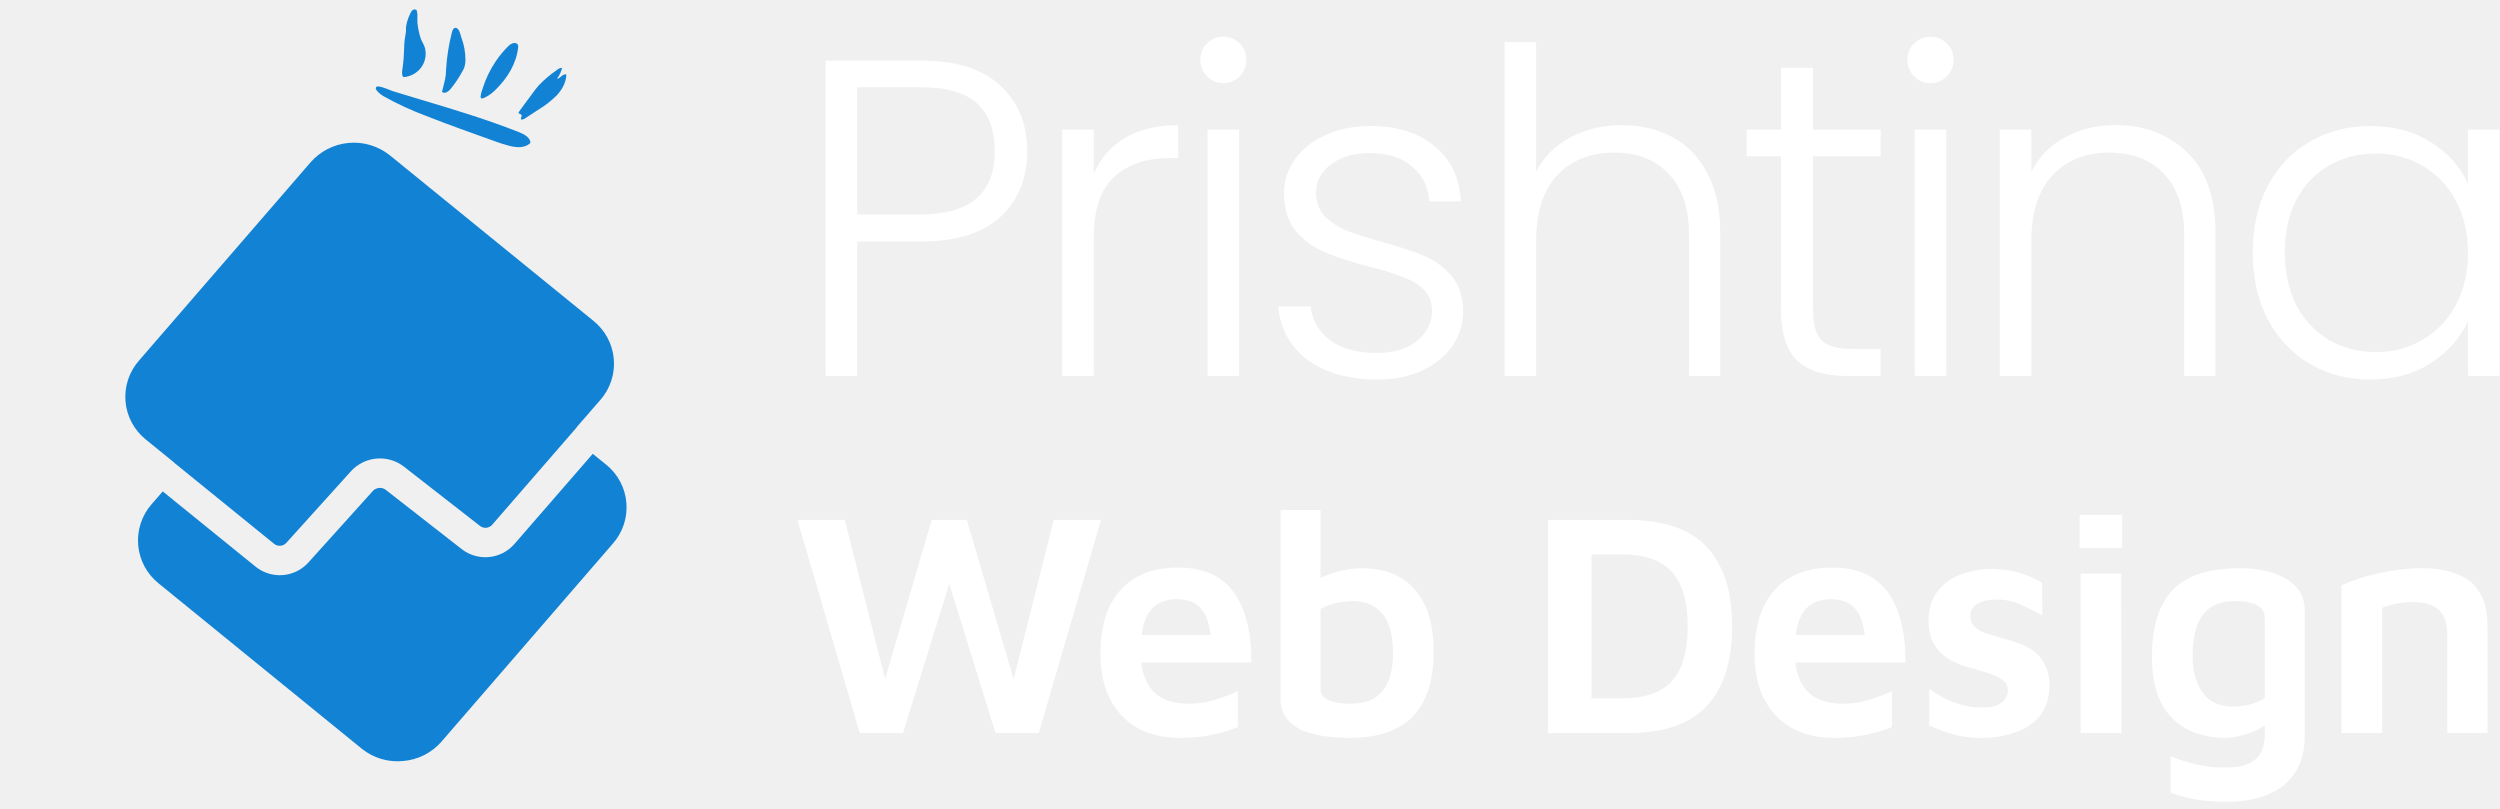
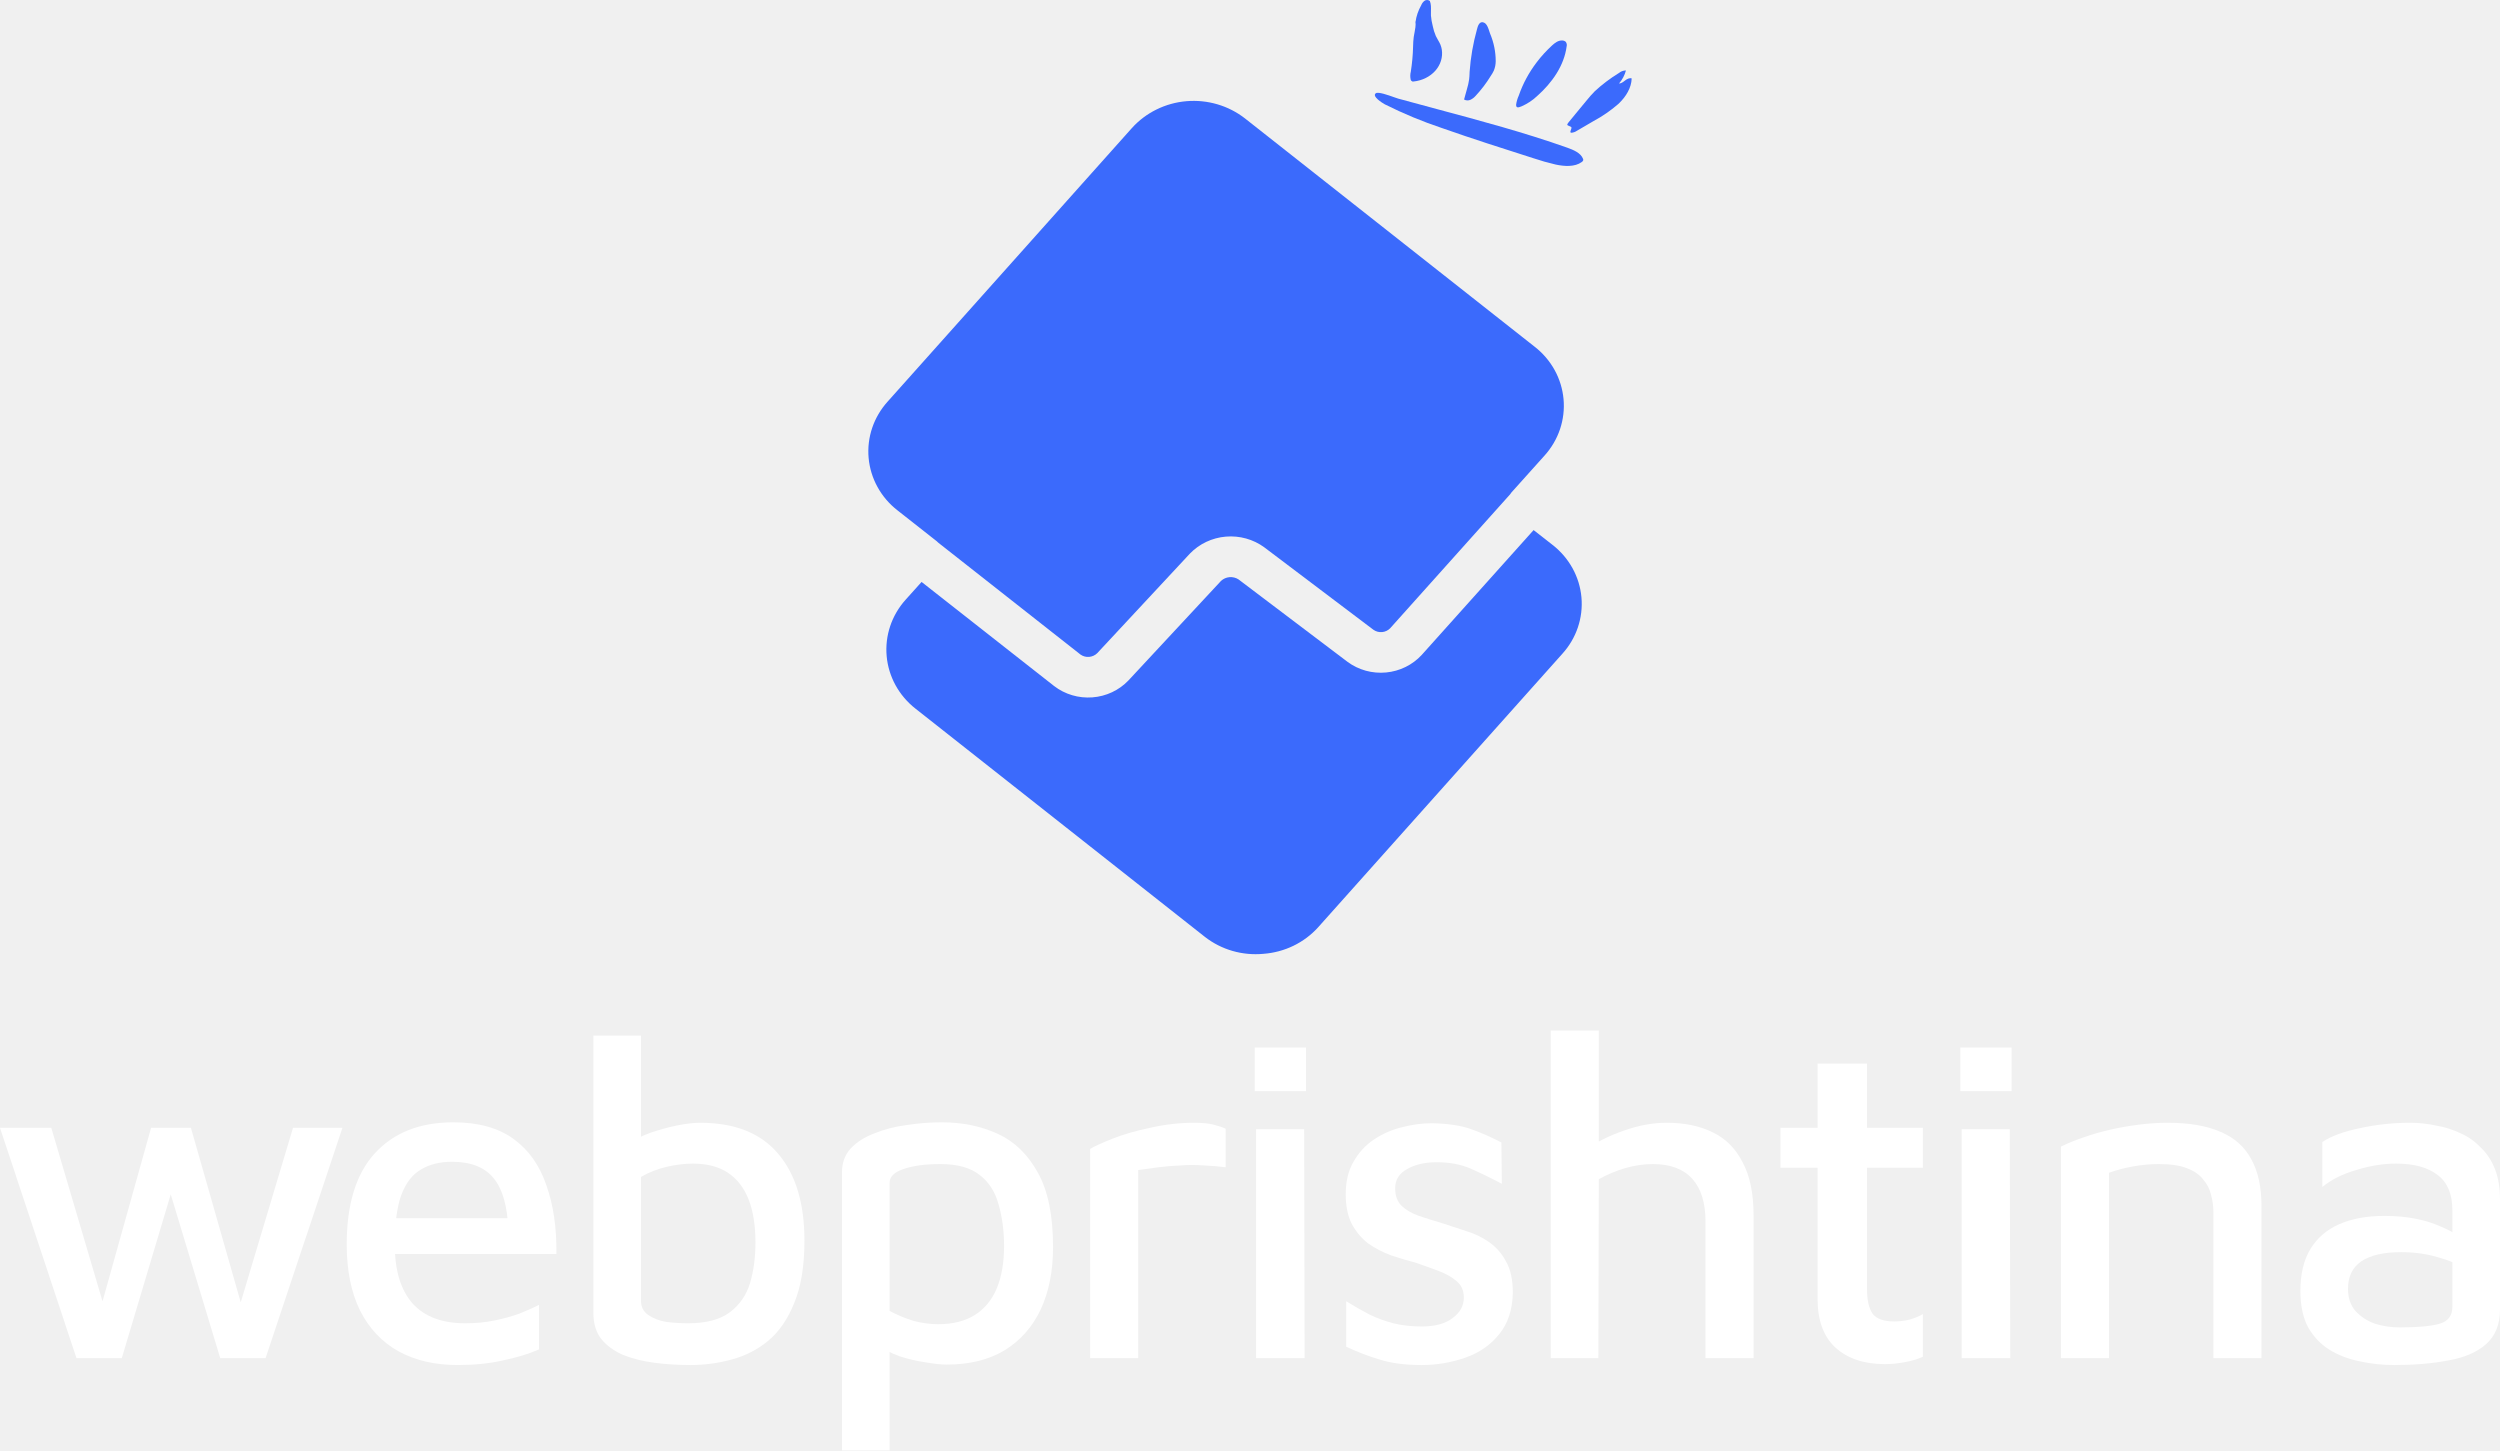
- <svg xmlns="http://www.w3.org/2000/svg" width="133" height="43" viewBox="0 0 133 43" fill="none">
-   <g clip-path="url(#clip0_728_1034)">
-     <path fill-rule="evenodd" clip-rule="evenodd" d="M21.597 1.472C21.612 1.626 21.585 1.782 21.558 1.937L21.558 1.937C21.547 2.001 21.536 2.065 21.527 2.129C21.509 2.268 21.505 2.406 21.501 2.543L21.501 2.57C21.492 2.936 21.463 3.301 21.412 3.664C21.385 3.779 21.383 3.898 21.406 4.013C21.409 4.031 21.417 4.048 21.428 4.062C21.438 4.076 21.453 4.088 21.469 4.096C21.488 4.102 21.508 4.102 21.527 4.098C21.695 4.078 21.856 4.025 22.002 3.944C22.149 3.862 22.277 3.753 22.38 3.623C22.483 3.492 22.558 3.343 22.602 3.183C22.646 3.024 22.657 2.858 22.635 2.694C22.625 2.617 22.606 2.542 22.58 2.469C22.554 2.398 22.519 2.331 22.483 2.264C22.453 2.207 22.423 2.149 22.399 2.089C22.344 1.947 22.304 1.801 22.277 1.652C22.241 1.498 22.217 1.34 22.206 1.182C22.203 1.118 22.205 1.053 22.206 0.989L22.206 0.989V0.989C22.21 0.837 22.214 0.686 22.164 0.544C22.135 0.517 22.097 0.501 22.058 0.5C22.018 0.499 21.98 0.512 21.95 0.537C21.891 0.59 21.848 0.656 21.823 0.729C21.705 0.962 21.628 1.213 21.597 1.472ZM21.597 1.472C21.594 1.494 21.592 1.516 21.59 1.539L21.592 1.428C21.594 1.443 21.596 1.457 21.597 1.472ZM24.025 1.79C23.87 2.407 23.773 3.037 23.733 3.672L23.731 3.727C23.727 3.82 23.724 3.913 23.714 4.003C23.695 4.147 23.667 4.289 23.629 4.429L23.514 4.895C23.55 4.918 23.592 4.932 23.636 4.935C23.68 4.937 23.723 4.928 23.762 4.908C23.839 4.868 23.907 4.813 23.96 4.745C24.188 4.472 24.388 4.178 24.558 3.867C24.611 3.785 24.656 3.699 24.693 3.609C24.738 3.479 24.762 3.343 24.762 3.205C24.764 2.788 24.688 2.374 24.54 1.983C24.531 1.956 24.522 1.923 24.512 1.888C24.471 1.744 24.416 1.552 24.299 1.498C24.117 1.409 24.052 1.667 24.025 1.79ZM26.989 2.506C27.097 2.395 27.229 2.281 27.385 2.288C27.413 2.287 27.44 2.293 27.465 2.304C27.49 2.315 27.512 2.331 27.53 2.351C27.567 2.41 27.578 2.481 27.562 2.548C27.466 3.389 26.994 4.153 26.387 4.752C26.216 4.933 26.012 5.083 25.787 5.194C25.671 5.246 25.569 5.289 25.567 5.129C25.584 4.989 25.619 4.853 25.672 4.723C25.835 4.197 26.076 3.697 26.387 3.241C26.566 2.979 26.767 2.733 26.989 2.506ZM20.388 5.109C21.113 5.516 21.87 5.868 22.651 6.159C23.836 6.626 25.038 7.055 26.238 7.483C26.53 7.594 26.828 7.688 27.131 7.767C27.479 7.85 27.883 7.879 28.158 7.656C28.188 7.636 28.21 7.606 28.218 7.571C28.22 7.551 28.217 7.531 28.209 7.513C28.122 7.256 27.839 7.122 27.584 7.021C25.907 6.356 24.177 5.837 22.448 5.319L22.447 5.319C21.934 5.165 21.422 5.011 20.91 4.853C20.878 4.843 20.822 4.821 20.752 4.793L20.752 4.793C20.514 4.699 20.125 4.544 20.033 4.617C19.86 4.75 20.285 5.046 20.388 5.109ZM28.337 4.955L28.305 4.999C28.219 5.116 28.132 5.232 28.046 5.349L28.045 5.35C27.909 5.533 27.773 5.717 27.638 5.904C27.557 6.017 27.584 6.029 27.652 6.059C27.676 6.07 27.705 6.082 27.735 6.102C27.77 6.124 27.75 6.182 27.732 6.237C27.71 6.302 27.689 6.363 27.755 6.362C27.832 6.354 27.906 6.324 27.967 6.276L28.616 5.851C28.98 5.634 29.316 5.374 29.616 5.078C29.904 4.77 30.119 4.379 30.13 3.962C30.039 3.933 29.946 3.988 29.873 4.051L29.856 4.066C29.788 4.125 29.718 4.186 29.63 4.189C29.761 4.017 29.854 3.821 29.903 3.611C29.802 3.612 29.705 3.651 29.633 3.719C29.286 3.957 28.965 4.228 28.674 4.529C28.551 4.663 28.444 4.809 28.337 4.955L28.337 4.955L28.337 4.955ZM9.224 24.573L9.284 24.631L14.599 28.945C14.692 29.012 14.807 29.044 14.921 29.034C15.036 29.024 15.143 28.973 15.223 28.89L18.689 25.05C19.04 24.674 19.518 24.441 20.031 24.396C20.544 24.351 21.055 24.497 21.466 24.807L25.546 27.987C25.639 28.056 25.753 28.088 25.868 28.078C25.983 28.068 26.091 28.016 26.17 27.933L30.659 22.762C30.673 22.738 30.688 22.716 30.704 22.695L31.944 21.27C32.203 20.974 32.399 20.628 32.521 20.254C32.643 19.88 32.689 19.485 32.654 19.093C32.62 18.701 32.507 18.321 32.322 17.974C32.136 17.626 31.883 17.32 31.576 17.073L20.746 8.267C20.13 7.772 19.346 7.533 18.559 7.602C17.772 7.671 17.041 8.042 16.521 8.637L7.389 19.189C7.13 19.485 6.933 19.83 6.811 20.204C6.689 20.577 6.644 20.972 6.678 21.363C6.712 21.755 6.825 22.136 7.011 22.482C7.196 22.829 7.449 23.135 7.755 23.381L9.224 24.573ZM31.535 24.143L27.353 28.957C27.01 29.343 26.534 29.585 26.02 29.635C25.506 29.685 24.992 29.54 24.581 29.227L20.506 26.047C20.407 25.979 20.287 25.948 20.168 25.959C20.048 25.969 19.936 26.02 19.85 26.104L16.389 29.944C16.038 30.323 15.558 30.555 15.043 30.595C14.528 30.635 14.017 30.479 13.613 30.159L8.658 26.144L8.058 26.833C7.8 27.129 7.605 27.475 7.484 27.848C7.363 28.221 7.318 28.616 7.352 29.007C7.387 29.398 7.499 29.778 7.683 30.125C7.868 30.471 8.12 30.778 8.425 31.025L19.252 39.836C19.868 40.33 20.653 40.563 21.439 40.486C22.225 40.425 22.957 40.059 23.477 39.466L32.612 28.91C32.871 28.614 33.068 28.269 33.19 27.895C33.312 27.521 33.357 27.127 33.323 26.735C33.289 26.344 33.176 25.963 32.99 25.616C32.805 25.27 32.552 24.964 32.246 24.717L31.535 24.143Z" fill="#1182D4" />
+ <svg xmlns="http://www.w3.org/2000/svg" width="131" height="76" viewBox="0 0 131 76" fill="none">
+   <g clip-path="url(#clip0_1016_1005)">
+     <path d="M74.173 1.153C74.192 1.337 74.156 1.521 74.121 1.705C74.106 1.78 74.091 1.857 74.08 1.933C74.056 2.098 74.051 2.261 74.046 2.424L74.045 2.456C74.034 2.89 73.994 3.324 73.927 3.754C73.892 3.89 73.889 4.031 73.919 4.169C73.924 4.19 73.933 4.209 73.948 4.227C73.962 4.244 73.981 4.258 74.002 4.268C74.028 4.274 74.054 4.275 74.08 4.27C74.302 4.245 74.516 4.183 74.711 4.086C74.905 3.989 75.075 3.86 75.212 3.705C75.349 3.55 75.449 3.373 75.507 3.184C75.565 2.995 75.58 2.798 75.551 2.603C75.537 2.512 75.513 2.423 75.477 2.336C75.443 2.252 75.396 2.172 75.349 2.093C75.31 2.025 75.27 1.957 75.237 1.885C75.165 1.717 75.111 1.544 75.076 1.367C75.028 1.184 74.996 0.997 74.981 0.809C74.978 0.733 74.98 0.657 74.982 0.58C74.987 0.401 74.992 0.221 74.925 0.052C74.887 0.02 74.837 0.002 74.784 0C74.732 -0.001 74.681 0.014 74.641 0.044C74.564 0.106 74.506 0.185 74.473 0.272C74.316 0.549 74.214 0.847 74.173 1.153Z" fill="#3B6AFC" />
+     <path d="M74.173 1.153C74.169 1.18 74.166 1.206 74.163 1.233L74.165 1.101C74.168 1.118 74.171 1.136 74.173 1.153Z" fill="#3B6AFC" />
+     <path d="M77.395 1.531C77.191 2.263 77.061 3.01 77.008 3.763L77.005 3.829C77.001 3.939 76.997 4.049 76.983 4.156C76.959 4.327 76.921 4.496 76.87 4.663L76.717 5.215C76.765 5.243 76.822 5.259 76.88 5.262C76.938 5.265 76.995 5.254 77.047 5.231C77.149 5.183 77.239 5.117 77.309 5.037C77.612 4.713 77.878 4.365 78.104 3.996C78.174 3.898 78.233 3.796 78.282 3.689C78.342 3.535 78.374 3.373 78.375 3.21C78.376 2.715 78.276 2.224 78.08 1.759C78.067 1.727 78.055 1.689 78.042 1.647C77.987 1.476 77.915 1.249 77.759 1.184C77.518 1.078 77.431 1.385 77.395 1.531Z" fill="#3B6AFC" />
+     <path d="M81.33 2.38C81.474 2.248 81.649 2.113 81.857 2.121C81.893 2.121 81.929 2.128 81.962 2.14C81.995 2.153 82.025 2.172 82.049 2.196C82.098 2.267 82.113 2.351 82.092 2.43C81.964 3.428 81.338 4.335 80.532 5.045C80.304 5.26 80.034 5.438 79.734 5.57C79.581 5.631 79.446 5.683 79.444 5.493C79.465 5.327 79.512 5.165 79.583 5.011C79.798 4.386 80.118 3.794 80.532 3.252C80.769 2.941 81.036 2.65 81.33 2.38Z" fill="#3B6AFC" />
+     <path d="M72.568 5.469C73.531 5.952 74.535 6.369 75.572 6.715C77.145 7.269 78.74 7.778 80.334 8.286C80.722 8.417 81.117 8.53 81.519 8.623C81.981 8.721 82.518 8.756 82.883 8.491C82.923 8.467 82.951 8.431 82.963 8.391C82.965 8.367 82.96 8.343 82.95 8.321C82.834 8.017 82.459 7.858 82.12 7.737C79.895 6.949 77.598 6.333 75.302 5.718C74.621 5.535 73.94 5.353 73.261 5.166C73.218 5.154 73.143 5.127 73.05 5.094C72.736 4.982 72.218 4.799 72.096 4.885C71.867 5.042 72.43 5.394 72.568 5.469Z" fill="#3B6AFC" />
+     <path d="M83.12 5.286L83.077 5.338C82.963 5.477 82.849 5.615 82.734 5.753L82.732 5.755C82.552 5.972 82.371 6.19 82.192 6.412C82.085 6.546 82.12 6.561 82.211 6.596C82.243 6.609 82.281 6.624 82.322 6.647C82.367 6.674 82.341 6.742 82.316 6.808C82.287 6.884 82.26 6.957 82.347 6.956C82.45 6.946 82.548 6.91 82.629 6.854L83.491 6.35C83.974 6.091 84.419 5.783 84.818 5.432C85.2 5.067 85.487 4.603 85.5 4.108C85.38 4.073 85.256 4.139 85.159 4.214L85.137 4.231C85.047 4.301 84.953 4.374 84.836 4.377C85.01 4.174 85.134 3.94 85.199 3.692C85.065 3.693 84.936 3.739 84.84 3.82C84.38 4.102 83.954 4.423 83.568 4.78C83.405 4.94 83.262 5.113 83.12 5.286Z" fill="#3B6AFC" />
+     <path d="M49.084 28.36L49.169 28.439L56.62 34.3C56.75 34.392 56.911 34.435 57.071 34.421C57.232 34.407 57.382 34.338 57.495 34.226L62.352 29.008C62.845 28.497 63.515 28.18 64.234 28.119C64.953 28.058 65.67 28.257 66.246 28.678L71.966 32.999C72.096 33.092 72.257 33.136 72.418 33.122C72.579 33.108 72.729 33.038 72.841 32.925L79.133 25.899C79.153 25.867 79.174 25.837 79.197 25.808L80.934 23.872C81.297 23.47 81.573 23 81.744 22.492C81.915 21.984 81.978 21.448 81.93 20.915C81.882 20.383 81.724 19.865 81.464 19.393C81.204 18.922 80.849 18.506 80.419 18.171L65.237 6.205C64.373 5.532 63.275 5.209 62.171 5.302C61.067 5.396 60.043 5.899 59.314 6.707L46.511 21.045C46.149 21.447 45.873 21.916 45.702 22.423C45.531 22.931 45.468 23.467 45.516 23.999C45.564 24.531 45.722 25.048 45.982 25.519C46.241 25.991 46.596 26.406 47.026 26.741L49.084 28.36Z" fill="#3B6AFC" />
+     <path d="M80.361 27.776L74.499 34.317C74.018 34.841 73.351 35.17 72.63 35.238C71.91 35.306 71.19 35.108 70.614 34.683L64.9 30.362C64.761 30.271 64.594 30.229 64.426 30.243C64.259 30.257 64.102 30.327 63.981 30.44L59.129 35.657C58.637 36.172 57.964 36.488 57.242 36.542C56.52 36.597 55.804 36.385 55.237 35.949L48.291 30.494L47.45 31.43C47.089 31.833 46.815 32.302 46.645 32.81C46.476 33.317 46.413 33.853 46.461 34.384C46.509 34.915 46.667 35.432 46.925 35.903C47.183 36.374 47.536 36.79 47.964 37.127L63.142 49.097C64.006 49.769 65.106 50.085 66.208 49.98C67.311 49.898 68.336 49.401 69.065 48.596L81.872 34.252C82.235 33.85 82.51 33.381 82.681 32.874C82.852 32.366 82.916 31.83 82.868 31.298C82.82 30.766 82.661 30.249 82.402 29.778C82.142 29.306 81.787 28.891 81.358 28.556L80.361 27.776Z" fill="#3B6AFC" />
  </g>
-   <path d="M54.648 8.048C54.648 9.488 54.176 10.648 53.232 11.528C52.288 12.408 50.872 12.848 48.984 12.848H45.6V20H43.92V3.224H48.984C50.856 3.224 52.264 3.664 53.208 4.544C54.168 5.424 54.648 6.592 54.648 8.048ZM48.984 11.408C51.608 11.408 52.92 10.288 52.92 8.048C52.92 6.928 52.608 6.08 51.984 5.504C51.36 4.928 50.36 4.64 48.984 4.64H45.6V11.408H48.984ZM58.187 9.224C58.555 8.408 59.115 7.776 59.867 7.328C60.635 6.88 61.571 6.656 62.675 6.656V8.408H62.219C61.003 8.408 60.027 8.736 59.291 9.392C58.555 10.048 58.187 11.144 58.187 12.68V20H56.507V6.896H58.187V9.224ZM65.082 4.424C64.746 4.424 64.458 4.304 64.218 4.064C63.978 3.824 63.858 3.528 63.858 3.176C63.858 2.824 63.978 2.536 64.218 2.312C64.458 2.072 64.746 1.952 65.082 1.952C65.418 1.952 65.706 2.072 65.946 2.312C66.186 2.536 66.306 2.824 66.306 3.176C66.306 3.528 66.186 3.824 65.946 4.064C65.706 4.304 65.418 4.424 65.082 4.424ZM65.922 6.896V20H64.242V6.896H65.922ZM73.279 20.192C71.775 20.192 70.543 19.848 69.583 19.16C68.639 18.456 68.111 17.504 67.999 16.304H69.727C69.807 17.04 70.151 17.64 70.759 18.104C71.383 18.552 72.215 18.776 73.255 18.776C74.167 18.776 74.879 18.56 75.391 18.128C75.919 17.696 76.183 17.16 76.183 16.52C76.183 16.072 76.039 15.704 75.751 15.416C75.463 15.128 75.095 14.904 74.647 14.744C74.215 14.568 73.623 14.384 72.871 14.192C71.895 13.936 71.103 13.68 70.495 13.424C69.887 13.168 69.367 12.792 68.935 12.296C68.519 11.784 68.311 11.104 68.311 10.256C68.311 9.616 68.503 9.024 68.887 8.48C69.271 7.936 69.815 7.504 70.519 7.184C71.223 6.864 72.023 6.704 72.919 6.704C74.327 6.704 75.463 7.064 76.327 7.784C77.191 8.488 77.655 9.464 77.719 10.712H76.039C75.991 9.944 75.687 9.328 75.127 8.864C74.583 8.384 73.831 8.144 72.871 8.144C72.023 8.144 71.335 8.344 70.807 8.744C70.279 9.144 70.015 9.64 70.015 10.232C70.015 10.744 70.167 11.168 70.471 11.504C70.791 11.824 71.183 12.08 71.647 12.272C72.111 12.448 72.735 12.648 73.519 12.872C74.463 13.128 75.215 13.376 75.775 13.616C76.335 13.856 76.815 14.208 77.215 14.672C77.615 15.136 77.823 15.752 77.839 16.52C77.839 17.224 77.647 17.856 77.263 18.416C76.879 18.96 76.343 19.392 75.655 19.712C74.967 20.032 74.175 20.192 73.279 20.192ZM86.281 6.656C87.273 6.656 88.161 6.864 88.945 7.28C89.745 7.696 90.369 8.336 90.817 9.2C91.281 10.048 91.513 11.088 91.513 12.32V20H89.857V12.512C89.857 11.088 89.497 10 88.777 9.248C88.073 8.496 87.105 8.12 85.873 8.12C84.609 8.12 83.601 8.52 82.849 9.32C82.097 10.12 81.721 11.296 81.721 12.848V20H80.041V2.24H81.721V9.128C82.137 8.344 82.745 7.736 83.545 7.304C84.361 6.872 85.273 6.656 86.281 6.656ZM96.452 8.312V16.448C96.452 17.248 96.604 17.8 96.908 18.104C97.212 18.408 97.748 18.56 98.516 18.56H100.052V20H98.252C97.068 20 96.188 19.728 95.612 19.184C95.036 18.624 94.748 17.712 94.748 16.448V8.312H92.924V6.896H94.748V3.608H96.452V6.896H100.052V8.312H96.452ZM102.703 4.424C102.367 4.424 102.079 4.304 101.839 4.064C101.599 3.824 101.479 3.528 101.479 3.176C101.479 2.824 101.599 2.536 101.839 2.312C102.079 2.072 102.367 1.952 102.703 1.952C103.039 1.952 103.327 2.072 103.567 2.312C103.807 2.536 103.927 2.824 103.927 3.176C103.927 3.528 103.807 3.824 103.567 4.064C103.327 4.304 103.039 4.424 102.703 4.424ZM103.543 6.896V20H101.863V6.896H103.543ZM112.531 6.656C114.099 6.656 115.379 7.144 116.371 8.12C117.363 9.08 117.859 10.48 117.859 12.32V20H116.203V12.512C116.203 11.088 115.843 10 115.123 9.248C114.419 8.496 113.451 8.12 112.219 8.12C110.955 8.12 109.947 8.52 109.195 9.32C108.443 10.12 108.067 11.296 108.067 12.848V20H106.387V6.896H108.067V9.128C108.483 8.328 109.083 7.72 109.867 7.304C110.651 6.872 111.539 6.656 112.531 6.656ZM119.847 13.424C119.847 12.08 120.111 10.904 120.639 9.896C121.183 8.872 121.927 8.088 122.871 7.544C123.831 6.984 124.911 6.704 126.111 6.704C127.359 6.704 128.431 6.992 129.327 7.568C130.239 8.144 130.895 8.88 131.295 9.776V6.896H132.975V20H131.295V17.096C130.879 17.992 130.215 18.736 129.303 19.328C128.407 19.904 127.335 20.192 126.087 20.192C124.903 20.192 123.831 19.912 122.871 19.352C121.927 18.792 121.183 18 120.639 16.976C120.111 15.952 119.847 14.768 119.847 13.424ZM131.295 13.448C131.295 12.392 131.079 11.464 130.647 10.664C130.215 9.864 129.623 9.248 128.871 8.816C128.135 8.384 127.319 8.168 126.423 8.168C125.495 8.168 124.663 8.376 123.927 8.792C123.191 9.208 122.607 9.816 122.175 10.616C121.759 11.4 121.551 12.336 121.551 13.424C121.551 14.496 121.759 15.44 122.175 16.256C122.607 17.056 123.191 17.672 123.927 18.104C124.663 18.52 125.495 18.728 126.423 18.728C127.319 18.728 128.135 18.512 128.871 18.08C129.623 17.648 130.215 17.032 130.647 16.232C131.079 15.432 131.295 14.504 131.295 13.448Z" fill="white" />
-   <path d="M45.74 39L42.425 27.661H44.941L47.287 36.892H46.862L49.565 27.661H51.435L54.189 37.028H53.696L56.059 27.661H58.575L55.26 39H52.965L50.262 30.296H50.738L48.035 39H45.74ZM62.777 39.255C61.927 39.255 61.185 39.085 60.55 38.745C59.916 38.394 59.423 37.884 59.071 37.215C58.72 36.546 58.544 35.742 58.544 34.801C58.544 33.305 58.901 32.166 59.615 31.384C60.341 30.591 61.355 30.194 62.658 30.194C63.599 30.194 64.353 30.398 64.919 30.806C65.497 31.214 65.917 31.798 66.177 32.557C66.449 33.305 66.58 34.2 66.568 35.243H59.938L59.768 33.781H64.851L64.443 34.393C64.421 33.498 64.262 32.857 63.967 32.472C63.684 32.075 63.225 31.877 62.59 31.877C62.205 31.877 61.865 31.968 61.57 32.149C61.287 32.319 61.066 32.608 60.907 33.016C60.76 33.424 60.686 33.985 60.686 34.699C60.686 35.583 60.896 36.263 61.315 36.739C61.735 37.204 62.375 37.436 63.236 37.436C63.588 37.436 63.922 37.402 64.239 37.334C64.568 37.255 64.868 37.164 65.14 37.062C65.424 36.96 65.662 36.864 65.854 36.773V38.677C65.458 38.847 65.004 38.983 64.494 39.085C63.996 39.198 63.423 39.255 62.777 39.255ZM71.9 39.255C71.424 39.255 70.96 39.227 70.506 39.17C70.064 39.113 69.662 39.011 69.299 38.864C68.948 38.705 68.665 38.49 68.449 38.218C68.234 37.946 68.126 37.595 68.126 37.164V27.134H70.251V31.775L69.775 31.095C69.99 30.891 70.257 30.727 70.574 30.602C70.891 30.477 71.215 30.387 71.543 30.33C71.883 30.262 72.166 30.228 72.393 30.228C73.674 30.228 74.637 30.613 75.283 31.384C75.941 32.143 76.269 33.231 76.269 34.648C76.269 35.555 76.15 36.308 75.912 36.909C75.686 37.498 75.368 37.963 74.96 38.303C74.552 38.643 74.088 38.887 73.566 39.034C73.045 39.181 72.49 39.255 71.9 39.255ZM71.832 37.436C72.421 37.436 72.88 37.317 73.209 37.079C73.538 36.841 73.77 36.524 73.906 36.127C74.042 35.73 74.11 35.277 74.11 34.767C74.11 34.121 74.025 33.594 73.855 33.186C73.685 32.778 73.442 32.478 73.124 32.285C72.807 32.081 72.416 31.979 71.951 31.979C71.691 31.979 71.401 32.013 71.084 32.081C70.778 32.149 70.501 32.257 70.251 32.404V36.62C70.251 36.835 70.325 37.005 70.472 37.13C70.631 37.243 70.829 37.323 71.067 37.368C71.317 37.413 71.572 37.436 71.832 37.436ZM82.356 39V27.661H86.623C88.505 27.661 89.893 28.137 90.788 29.089C91.695 30.041 92.148 31.452 92.148 33.322C92.148 35.192 91.695 36.609 90.788 37.572C89.893 38.524 88.505 39 86.623 39H82.356ZM84.668 37.147H86.368C87.513 37.147 88.369 36.847 88.935 36.246C89.502 35.634 89.785 34.659 89.785 33.322C89.785 31.996 89.502 31.027 88.935 30.415C88.369 29.803 87.513 29.497 86.368 29.497H84.668V37.147ZM97.576 39.255C96.725 39.255 95.983 39.085 95.349 38.745C94.714 38.394 94.221 37.884 93.87 37.215C93.518 36.546 93.343 35.742 93.343 34.801C93.343 33.305 93.7 32.166 94.413 31.384C95.139 30.591 96.153 30.194 97.457 30.194C98.397 30.194 99.151 30.398 99.718 30.806C100.296 31.214 100.715 31.798 100.976 32.557C101.248 33.305 101.378 34.2 101.367 35.243H94.737L94.567 33.781H99.65L99.242 34.393C99.219 33.498 99.06 32.857 98.766 32.472C98.482 32.075 98.023 31.877 97.388 31.877C97.003 31.877 96.663 31.968 96.368 32.149C96.085 32.319 95.864 32.608 95.706 33.016C95.558 33.424 95.484 33.985 95.484 34.699C95.484 35.583 95.694 36.263 96.114 36.739C96.533 37.204 97.173 37.436 98.034 37.436C98.386 37.436 98.72 37.402 99.037 37.334C99.366 37.255 99.666 37.164 99.939 37.062C100.222 36.96 100.46 36.864 100.653 36.773V38.677C100.256 38.847 99.802 38.983 99.293 39.085C98.794 39.198 98.222 39.255 97.576 39.255ZM105.44 39.255C104.828 39.255 104.307 39.187 103.876 39.051C103.446 38.926 103.032 38.773 102.635 38.592V36.654C102.896 36.824 103.168 36.988 103.451 37.147C103.746 37.294 104.058 37.413 104.386 37.504C104.726 37.595 105.089 37.64 105.474 37.64C105.928 37.64 106.262 37.555 106.477 37.385C106.704 37.204 106.817 36.988 106.817 36.739C106.817 36.501 106.732 36.32 106.562 36.195C106.392 36.059 106.171 35.946 105.899 35.855C105.627 35.764 105.338 35.674 105.032 35.583C104.749 35.515 104.46 35.424 104.165 35.311C103.882 35.198 103.621 35.045 103.383 34.852C103.145 34.659 102.953 34.416 102.805 34.121C102.669 33.815 102.601 33.447 102.601 33.016C102.601 32.506 102.703 32.075 102.907 31.724C103.111 31.373 103.378 31.089 103.706 30.874C104.035 30.659 104.398 30.506 104.794 30.415C105.191 30.313 105.576 30.262 105.95 30.262C106.596 30.285 107.118 30.364 107.514 30.5C107.911 30.625 108.285 30.789 108.636 30.993L108.653 32.744C108.257 32.529 107.871 32.336 107.497 32.166C107.123 31.985 106.698 31.894 106.222 31.894C105.78 31.894 105.435 31.973 105.185 32.132C104.947 32.279 104.828 32.489 104.828 32.761C104.828 32.999 104.902 33.192 105.049 33.339C105.197 33.486 105.389 33.6 105.627 33.679C105.865 33.758 106.126 33.838 106.409 33.917C106.693 33.996 106.987 34.087 107.293 34.189C107.599 34.28 107.883 34.416 108.143 34.597C108.404 34.778 108.614 35.022 108.772 35.328C108.942 35.623 109.027 36.019 109.027 36.518C109.016 37.175 108.84 37.708 108.5 38.116C108.16 38.513 107.713 38.802 107.157 38.983C106.613 39.164 106.041 39.255 105.44 39.255ZM110.687 39V30.517H112.846L112.863 39H110.687ZM110.636 29.157V27.389H112.897V29.157H110.636ZM118.294 39.255C117.489 39.232 116.803 39.057 116.237 38.728C115.67 38.399 115.234 37.923 114.928 37.3C114.633 36.665 114.486 35.889 114.486 34.971C114.486 34.008 114.605 33.22 114.843 32.608C115.081 31.985 115.409 31.503 115.829 31.163C116.259 30.812 116.758 30.568 117.325 30.432C117.903 30.296 118.515 30.228 119.161 30.228C119.829 30.228 120.419 30.313 120.929 30.483C121.45 30.653 121.858 30.902 122.153 31.231C122.459 31.56 122.612 31.979 122.612 32.489V39.187C122.612 39.708 122.527 40.179 122.357 40.598C122.187 41.029 121.926 41.397 121.575 41.703C121.235 42.009 120.804 42.241 120.283 42.4C119.761 42.57 119.138 42.655 118.413 42.655C117.744 42.655 117.16 42.604 116.662 42.502C116.163 42.4 115.766 42.287 115.472 42.162V40.241C115.642 40.309 115.874 40.388 116.169 40.479C116.475 40.581 116.815 40.666 117.189 40.734C117.563 40.802 117.937 40.836 118.311 40.836C118.911 40.836 119.365 40.757 119.671 40.598C119.988 40.439 120.203 40.23 120.317 39.969C120.43 39.708 120.487 39.425 120.487 39.119V37.776L120.98 38.15C120.787 38.365 120.549 38.558 120.266 38.728C119.994 38.887 119.688 39.011 119.348 39.102C119.019 39.204 118.668 39.255 118.294 39.255ZM118.753 37.589C119.059 37.589 119.359 37.555 119.654 37.487C119.96 37.408 120.237 37.294 120.487 37.147V32.931C120.487 32.659 120.413 32.461 120.266 32.336C120.13 32.2 119.943 32.109 119.705 32.064C119.478 32.007 119.229 31.979 118.957 31.979C118.356 31.979 117.886 32.104 117.546 32.353C117.217 32.602 116.985 32.948 116.849 33.39C116.713 33.832 116.645 34.325 116.645 34.869C116.645 35.696 116.826 36.359 117.189 36.858C117.551 37.345 118.073 37.589 118.753 37.589ZM124.566 31.146C124.804 31.033 125.087 30.919 125.416 30.806C125.744 30.693 126.101 30.596 126.487 30.517C126.872 30.426 127.257 30.358 127.643 30.313C128.039 30.256 128.413 30.228 128.765 30.228C129.558 30.228 130.215 30.336 130.737 30.551C131.269 30.755 131.666 31.084 131.927 31.537C132.199 31.979 132.335 32.563 132.335 33.288V39H130.193V33.662C130.193 33.447 130.164 33.243 130.108 33.05C130.051 32.846 129.955 32.67 129.819 32.523C129.683 32.364 129.496 32.245 129.258 32.166C129.02 32.075 128.714 32.03 128.34 32.03C128.056 32.03 127.767 32.058 127.473 32.115C127.178 32.172 126.929 32.245 126.725 32.336V39H124.566V31.146Z" fill="white" />
+   <path d="M4.007 71.167L0 59.097H2.687L5.734 69.412L4.99 69.556L7.917 59.097H10.004L12.907 69.268H12.307L15.354 59.097H17.945L13.915 71.167H11.54L8.685 61.718L9.141 61.934L6.382 71.167H4.007Z" fill="white" />
+   <path d="M23.974 71.528C22.79 71.528 21.759 71.287 20.879 70.807C20.015 70.326 19.343 69.612 18.864 68.667C18.4 67.721 18.168 66.567 18.168 65.204C18.168 63.105 18.656 61.518 19.631 60.444C20.623 59.354 21.998 58.809 23.758 58.809C25.053 58.809 26.101 59.097 26.901 59.674C27.7 60.251 28.276 61.061 28.628 62.103C28.996 63.129 29.172 64.331 29.156 65.709H19.679L19.607 63.834H27.237L26.637 64.435C26.589 63.201 26.333 62.303 25.869 61.742C25.405 61.165 24.677 60.877 23.686 60.877C23.046 60.877 22.502 61.013 22.055 61.285C21.607 61.542 21.263 61.99 21.023 62.632C20.799 63.257 20.687 64.122 20.687 65.228C20.687 66.575 20.999 67.601 21.623 68.306C22.246 68.995 23.166 69.34 24.382 69.34C24.925 69.34 25.429 69.292 25.893 69.196C26.373 69.1 26.813 68.979 27.213 68.835C27.612 68.675 27.956 68.522 28.244 68.378V70.71C27.684 70.951 27.053 71.143 26.349 71.287C25.645 71.448 24.853 71.528 23.974 71.528Z" fill="white" />
+   <path d="M36.179 71.528C35.523 71.528 34.891 71.488 34.284 71.408C33.676 71.328 33.132 71.191 32.652 70.999C32.172 70.79 31.788 70.51 31.501 70.157C31.229 69.805 31.093 69.348 31.093 68.787V54.264H33.588V60.78L32.94 59.963C33.244 59.722 33.62 59.522 34.068 59.362C34.532 59.202 34.995 59.073 35.459 58.977C35.939 58.881 36.347 58.833 36.683 58.833C38.506 58.833 39.874 59.378 40.785 60.468C41.697 61.542 42.153 63.056 42.153 65.012C42.153 66.326 41.977 67.408 41.625 68.258C41.289 69.108 40.833 69.773 40.257 70.254C39.698 70.718 39.058 71.047 38.338 71.239C37.634 71.432 36.915 71.528 36.179 71.528ZM36.059 69.34C37.003 69.34 37.73 69.147 38.242 68.763C38.754 68.378 39.106 67.873 39.298 67.248C39.49 66.607 39.586 65.894 39.586 65.108C39.586 64.211 39.466 63.457 39.226 62.848C38.986 62.239 38.626 61.774 38.146 61.454C37.666 61.133 37.051 60.973 36.299 60.973C35.883 60.973 35.427 61.029 34.931 61.141C34.452 61.253 34.004 61.429 33.588 61.67V68.162C33.588 68.482 33.716 68.731 33.972 68.907C34.228 69.083 34.539 69.204 34.907 69.268C35.291 69.316 35.675 69.34 36.059 69.34Z" fill="white" />
+   <path d="M49.614 71.504C49.31 71.504 48.934 71.464 48.487 71.384C48.039 71.32 47.591 71.215 47.143 71.071C46.695 70.911 46.303 70.702 45.968 70.446L46.615 69.628V76H44.12V61.429C44.12 60.933 44.272 60.516 44.576 60.179C44.896 59.843 45.312 59.578 45.824 59.386C46.335 59.177 46.895 59.033 47.503 58.953C48.127 58.857 48.742 58.809 49.35 58.809C50.422 58.809 51.398 59.009 52.277 59.41C53.157 59.811 53.861 60.492 54.388 61.454C54.916 62.399 55.18 63.698 55.18 65.349C55.18 66.599 54.964 67.689 54.532 68.619C54.1 69.532 53.469 70.246 52.637 70.758C51.805 71.255 50.798 71.504 49.614 71.504ZM49.158 69.388C49.926 69.388 50.566 69.228 51.078 68.907C51.589 68.587 51.973 68.122 52.229 67.513C52.485 66.903 52.613 66.166 52.613 65.3C52.613 64.499 52.517 63.77 52.325 63.113C52.149 62.455 51.821 61.942 51.342 61.574C50.862 61.189 50.174 60.997 49.278 60.997C48.479 60.997 47.831 61.085 47.335 61.261C46.855 61.422 46.615 61.662 46.615 61.983V68.691C47.031 68.915 47.455 69.091 47.887 69.22C48.319 69.332 48.742 69.388 49.158 69.388Z" fill="white" />
+   <path d="M57.124 71.167V60.203C57.332 60.075 57.716 59.899 58.276 59.674C58.836 59.45 59.499 59.258 60.267 59.097C61.035 58.921 61.81 58.833 62.594 58.833C62.994 58.833 63.322 58.865 63.578 58.929C63.834 58.993 64.05 59.065 64.226 59.145V61.165C63.858 61.117 63.474 61.085 63.074 61.069C62.674 61.037 62.274 61.037 61.874 61.069C61.475 61.085 61.083 61.117 60.699 61.165C60.315 61.213 59.963 61.261 59.643 61.309V71.167H57.124Z" fill="white" />
+   <path d="M65.819 71.167V59.169H68.338L68.362 71.167H65.819ZM65.747 57.174V54.89H68.434V57.174H65.747Z" fill="white" />
+   <path d="M74.498 71.528C73.634 71.528 72.899 71.432 72.291 71.239C71.699 71.063 71.115 70.839 70.54 70.566V68.186C70.955 68.442 71.363 68.675 71.763 68.883C72.163 69.075 72.579 69.228 73.011 69.34C73.459 69.452 73.954 69.508 74.498 69.508C75.186 69.508 75.722 69.364 76.106 69.075C76.505 68.787 76.705 68.426 76.705 67.993C76.705 67.625 76.577 67.336 76.321 67.128C76.082 66.919 75.77 66.743 75.386 66.599C75.002 66.455 74.602 66.31 74.186 66.166C73.754 66.054 73.323 65.926 72.891 65.781C72.459 65.621 72.059 65.413 71.691 65.156C71.339 64.884 71.051 64.539 70.827 64.122C70.62 63.706 70.516 63.193 70.516 62.584C70.516 61.91 70.651 61.341 70.923 60.877C71.195 60.396 71.547 60.011 71.979 59.722C72.427 59.418 72.915 59.202 73.442 59.073C73.986 58.929 74.514 58.857 75.026 58.857C75.874 58.873 76.561 58.977 77.089 59.169C77.633 59.362 78.161 59.594 78.673 59.867L78.697 62.031C78.121 61.726 77.577 61.462 77.065 61.237C76.553 61.013 75.962 60.901 75.29 60.901C74.666 60.901 74.146 61.021 73.73 61.261C73.314 61.486 73.107 61.822 73.107 62.271C73.107 62.656 73.219 62.96 73.442 63.185C73.682 63.409 73.986 63.585 74.354 63.714C74.738 63.842 75.146 63.97 75.578 64.098C75.978 64.227 76.393 64.363 76.825 64.507C77.257 64.635 77.657 64.828 78.025 65.084C78.393 65.341 78.689 65.677 78.912 66.094C79.152 66.511 79.272 67.056 79.272 67.729C79.256 68.627 79.016 69.356 78.553 69.917C78.105 70.478 77.513 70.887 76.777 71.143C76.041 71.4 75.282 71.528 74.498 71.528Z" fill="white" />
+   <path d="M81.259 71.167V54H83.778V60.901L83.034 60.275C83.658 59.843 84.346 59.498 85.097 59.242C85.865 58.969 86.609 58.833 87.329 58.833C88.272 58.833 89.08 59.001 89.752 59.338C90.423 59.658 90.943 60.179 91.311 60.901C91.695 61.606 91.887 62.535 91.887 63.69V71.167H89.368V64.002C89.368 63.024 89.136 62.279 88.672 61.766C88.208 61.253 87.52 60.997 86.609 60.997C86.129 60.997 85.641 61.069 85.145 61.213C84.665 61.357 84.21 61.55 83.778 61.79L83.754 71.167H81.259Z" fill="white" />
+   <path d="M98.768 71.48C97.68 71.48 96.817 71.191 96.177 70.614C95.553 70.037 95.241 69.188 95.241 68.066V61.189H93.298V59.097H95.241V55.731H97.832V59.097H100.759V61.189H97.832V67.561C97.832 68.122 97.928 68.546 98.12 68.835C98.328 69.108 98.704 69.244 99.248 69.244C99.52 69.244 99.792 69.212 100.064 69.147C100.335 69.067 100.567 68.971 100.759 68.859V71.095C100.471 71.223 100.144 71.32 99.776 71.384C99.424 71.448 99.088 71.48 98.768 71.48Z" fill="white" />
+   <path d="M102.793 71.167V59.169H105.313L105.337 71.167H102.793ZM102.721 57.174V54.89H105.409V57.174H102.721Z" fill="white" />
+   <path d="M107.994 60.083C108.346 59.907 108.738 59.746 109.17 59.602C109.617 59.442 110.089 59.306 110.585 59.193C111.081 59.081 111.585 58.993 112.096 58.929C112.608 58.865 113.104 58.833 113.584 58.833C114.719 58.833 115.647 58.993 116.367 59.314C117.087 59.618 117.622 60.099 117.974 60.756C118.326 61.397 118.502 62.207 118.502 63.185V71.167H115.983V63.521C115.983 63.217 115.943 62.92 115.863 62.632C115.799 62.327 115.663 62.055 115.455 61.814C115.263 61.558 114.975 61.357 114.592 61.213C114.224 61.069 113.736 60.997 113.128 60.997C112.696 60.997 112.248 61.037 111.785 61.117C111.337 61.197 110.913 61.309 110.513 61.454V71.167H107.994V60.083Z" fill="white" />
+   <path d="M125.458 71.528C124.834 71.528 124.234 71.464 123.659 71.335C123.083 71.223 122.555 71.023 122.075 70.734C121.611 70.446 121.236 70.053 120.948 69.556C120.676 69.043 120.54 68.41 120.54 67.657C120.54 66.759 120.716 66.022 121.068 65.445C121.42 64.868 121.923 64.435 122.579 64.146C123.235 63.858 124.019 63.714 124.93 63.714C125.538 63.714 126.082 63.762 126.562 63.858C127.057 63.954 127.497 64.09 127.881 64.267C128.281 64.427 128.617 64.611 128.889 64.82L129.153 66.479C128.801 66.238 128.329 66.038 127.737 65.878C127.145 65.701 126.506 65.613 125.818 65.613C124.906 65.613 124.21 65.773 123.731 66.094C123.267 66.415 123.035 66.895 123.035 67.537C123.035 68.017 123.171 68.41 123.443 68.715C123.715 69.003 124.051 69.22 124.45 69.364C124.866 69.492 125.298 69.556 125.746 69.556C126.69 69.556 127.385 69.492 127.833 69.364C128.281 69.236 128.505 68.939 128.505 68.474V63.425C128.505 62.576 128.249 61.959 127.737 61.574C127.225 61.173 126.498 60.973 125.554 60.973C124.882 60.973 124.187 61.085 123.467 61.309C122.747 61.518 122.155 61.814 121.691 62.199V59.843C122.139 59.538 122.787 59.298 123.635 59.121C124.498 58.929 125.386 58.833 126.298 58.833C126.746 58.833 127.193 58.881 127.641 58.977C128.105 59.057 128.537 59.193 128.937 59.386C129.337 59.562 129.688 59.811 129.992 60.131C130.312 60.436 130.56 60.812 130.736 61.261C130.912 61.71 131 62.239 131 62.848V68.619C131 69.404 130.752 70.013 130.256 70.446C129.776 70.863 129.121 71.143 128.289 71.287C127.457 71.448 126.514 71.528 125.458 71.528Z" fill="white" />
  <defs>
-     <clipPath id="clip0_728_1034">
-       <rect width="40" height="40" fill="white" transform="translate(0 0.5)" />
+     <clipPath id="clip0_1016_1005">
+       <rect width="50" height="50" fill="white" transform="translate(40.5)" />
    </clipPath>
  </defs>
</svg>
